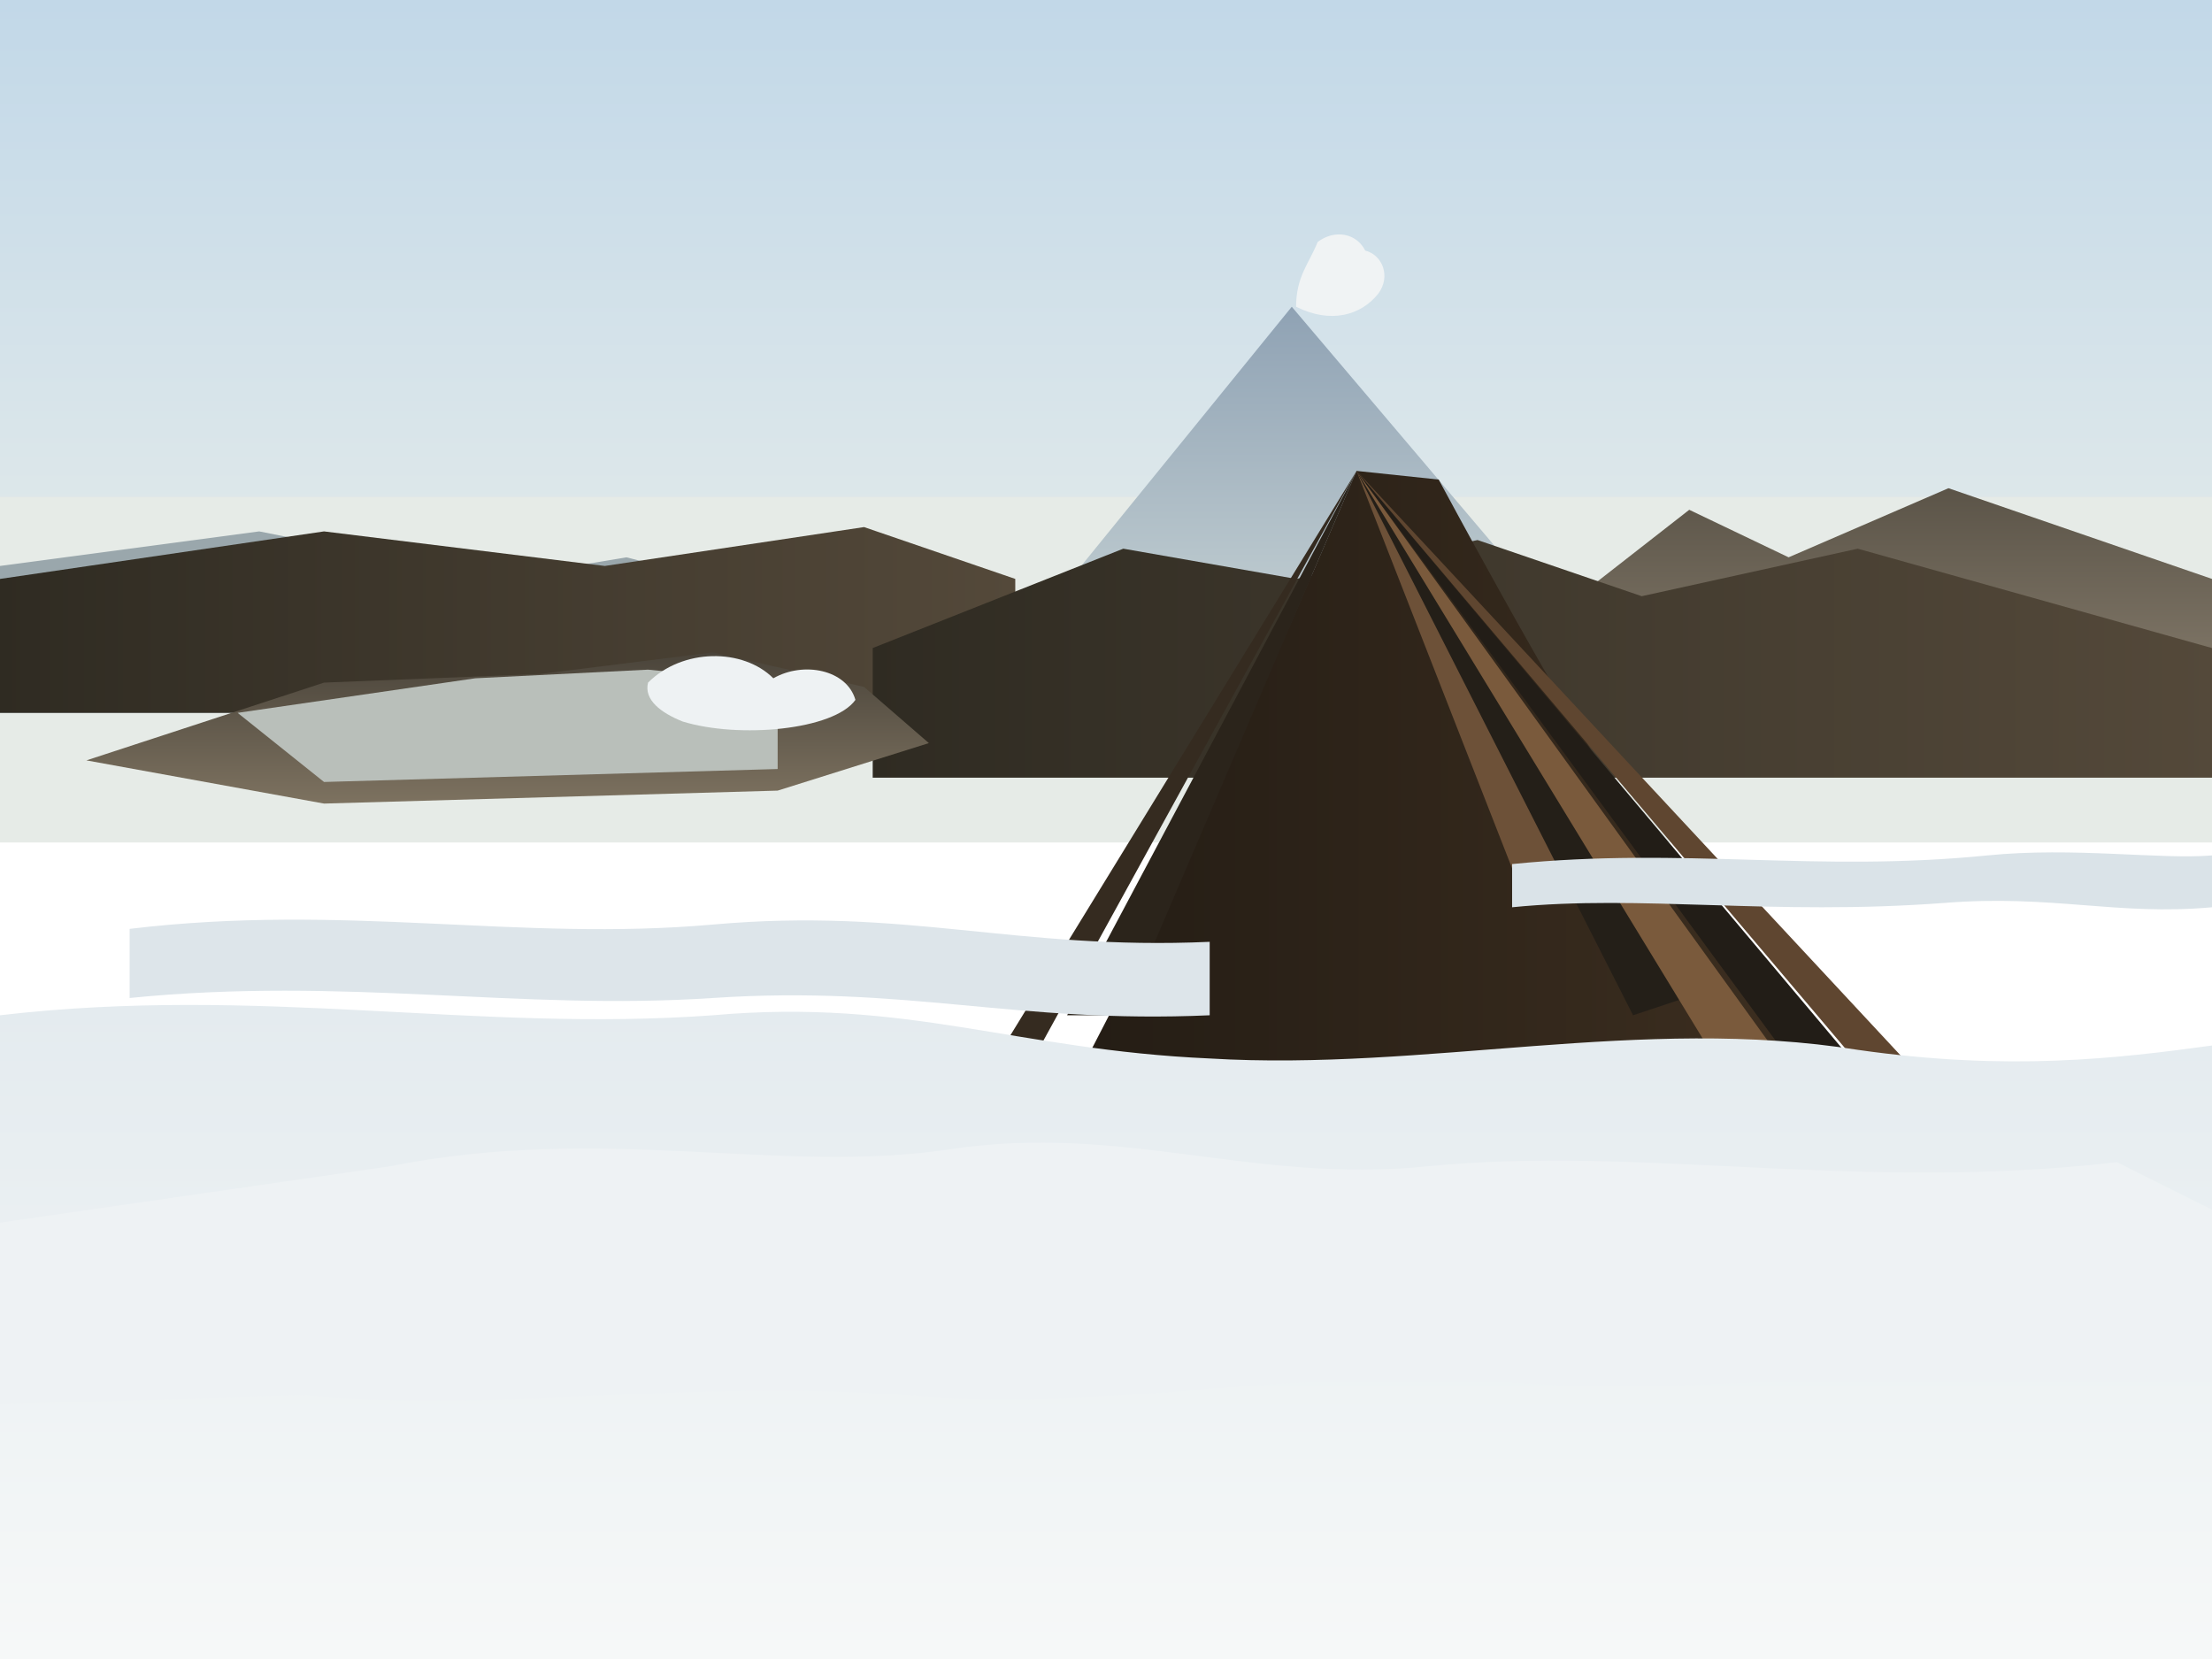
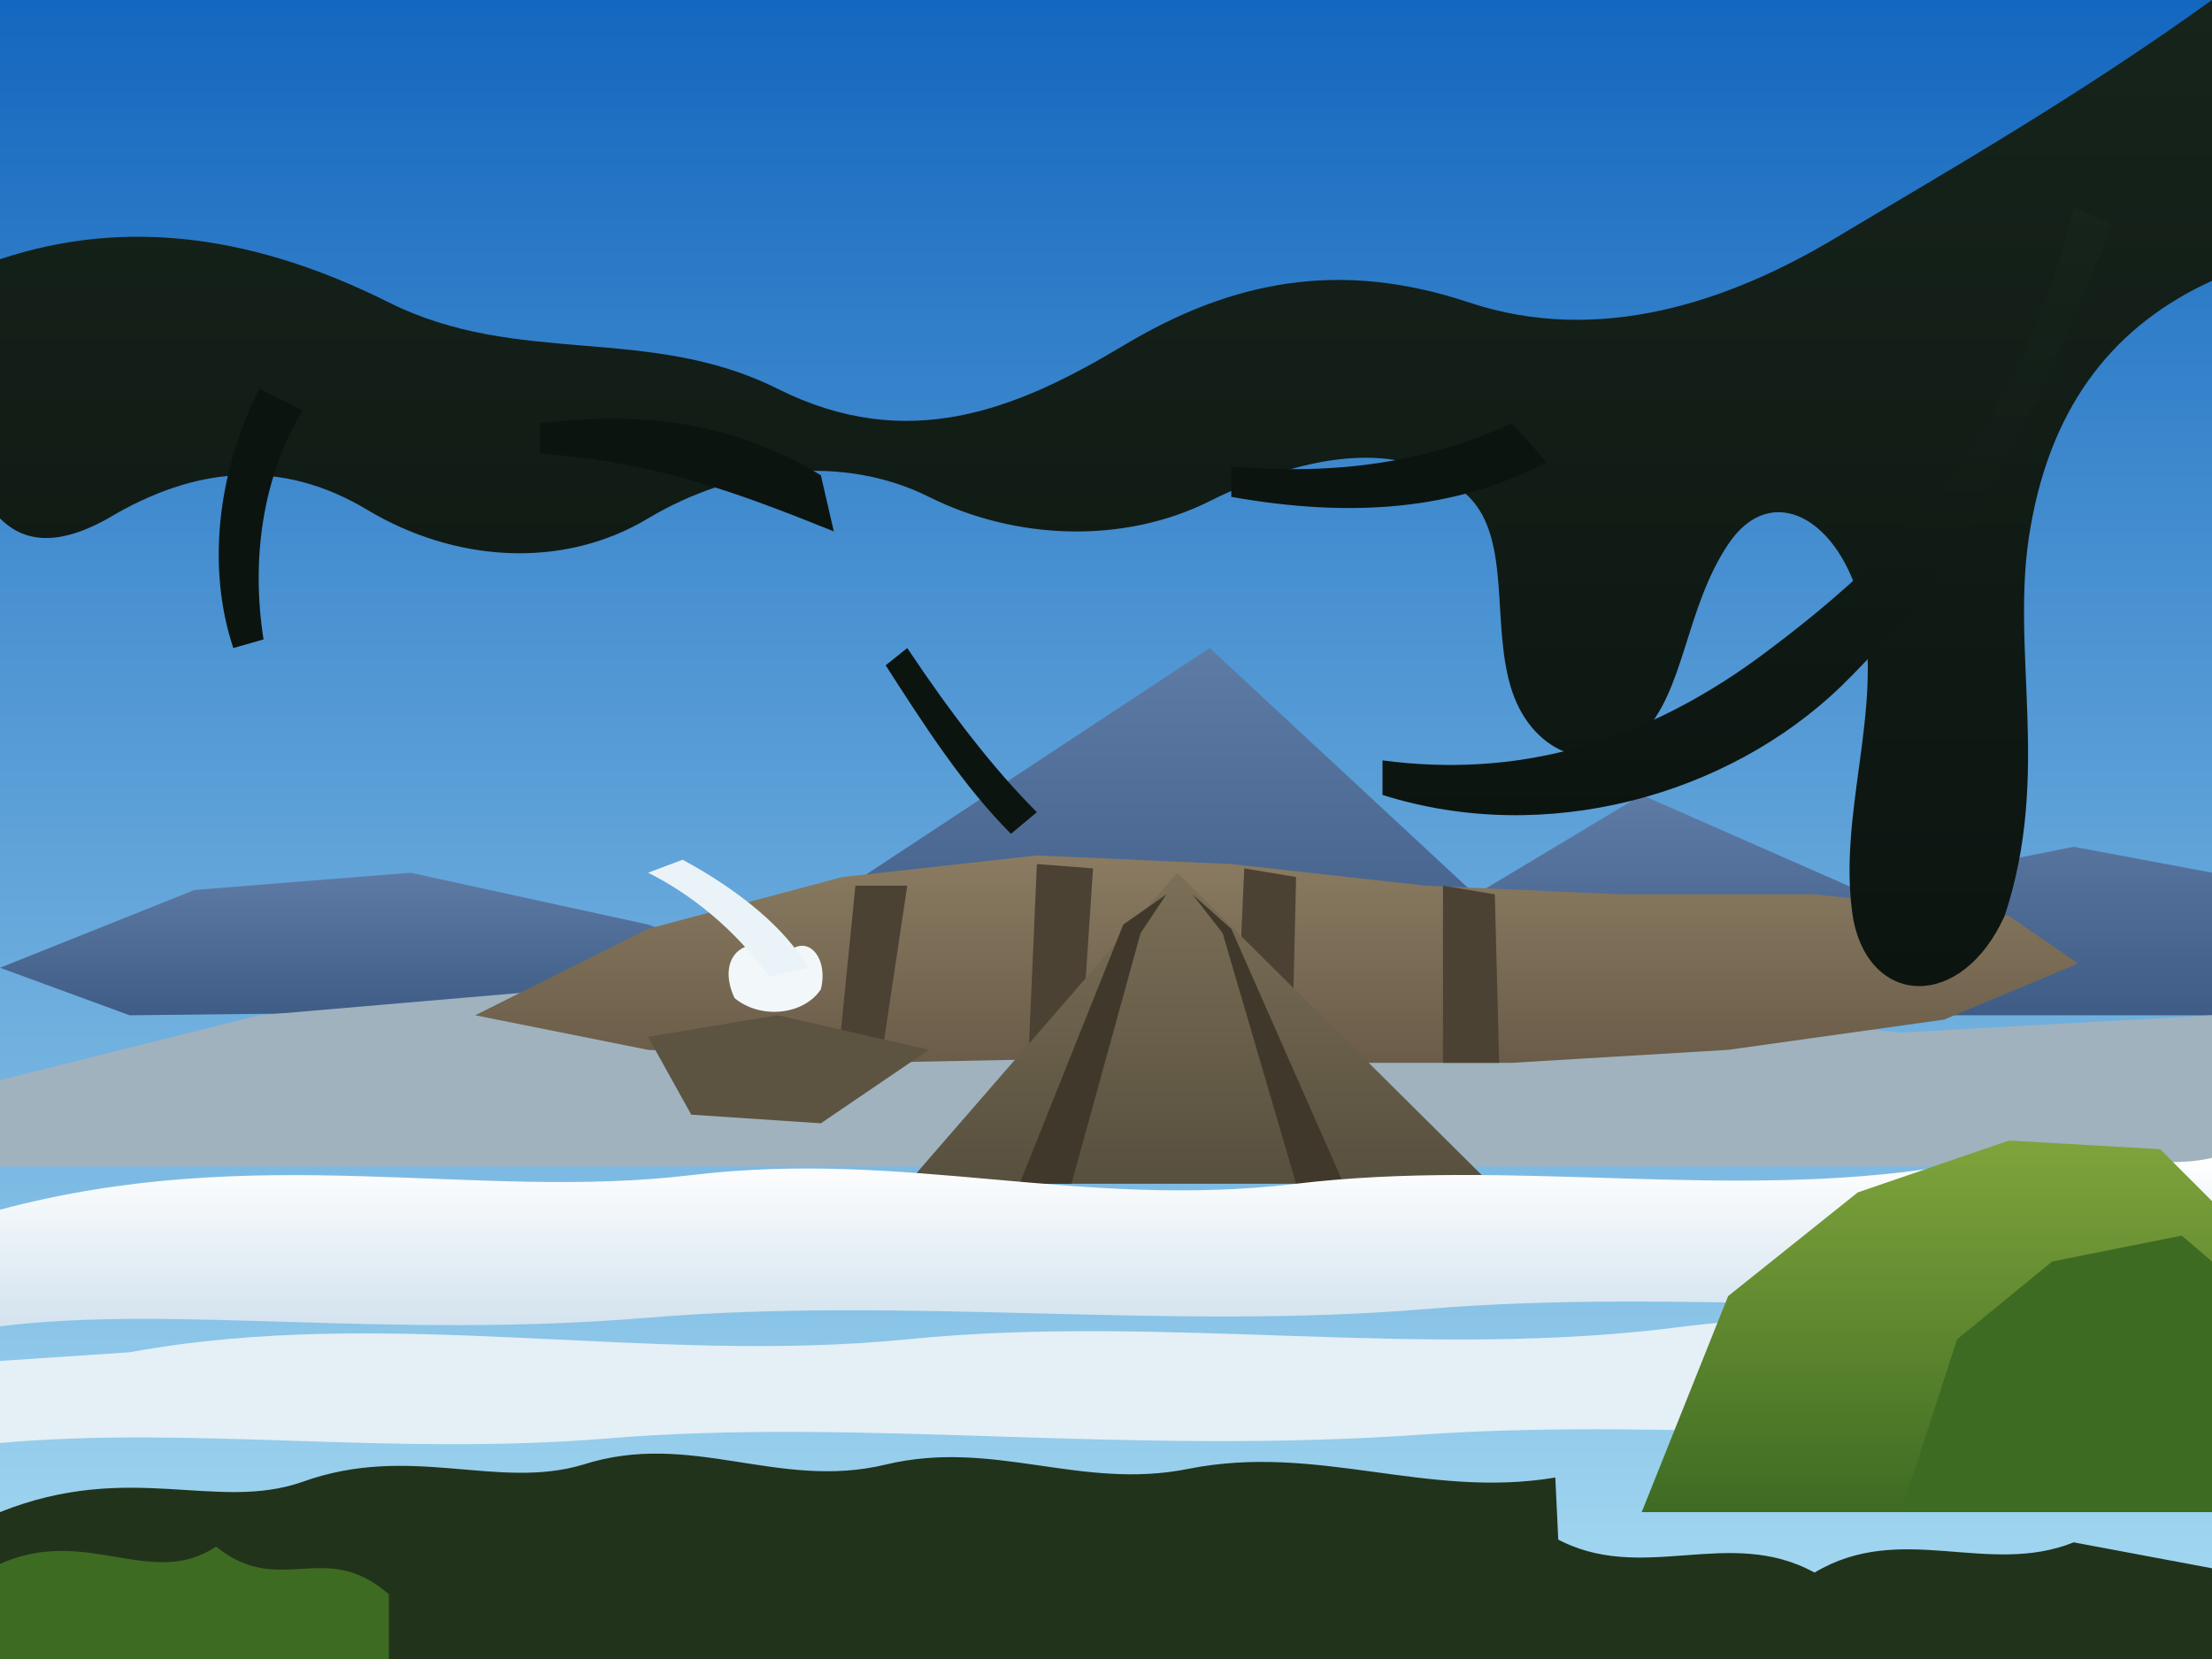
<svg xmlns="http://www.w3.org/2000/svg" viewBox="0 0 1024 768">
  <defs>
    <linearGradient id="sky" x1="0" y1="0" x2="0" y2="1">
-       <stop offset="0" stop-color="#c2d8e8" />
-       <stop offset="1" stop-color="#eef1ec" />
+       <stop offset="0" stop-color="#1467BF" />
+       <stop offset="1" stop-color="#A8DCF2" />
    </linearGradient>
-     <linearGradient id="farcone" x1="0" y1="0" x2="0" y2="1">
-       <stop offset="0" stop-color="#8fa2b4" />
-       <stop offset="1" stop-color="#c6d2d4" />
+     <linearGradient id="far" x1="0" y1="0" x2="0" y2="1">
+       <stop offset="0" stop-color="#5E7BA6" />
+       <stop offset="1" stop-color="#3E5C86" />
    </linearGradient>
-     <linearGradient id="ridgel" x1="0" y1="0" x2="0" y2="1">
-       <stop offset="0" stop-color="#5b5448" />
-       <stop offset="1" stop-color="#8a8070" />
+     <linearGradient id="ridge" x1="0" y1="0" x2="0" y2="1">
+       <stop offset="0" stop-color="#8A7B62" />
+       <stop offset="1" stop-color="#6A5C48" />
    </linearGradient>
-     <linearGradient id="ridged" x1="0" y1="0" x2="1" y2="0">
-       <stop offset="0" stop-color="#2f2b22" />
-       <stop offset="1" stop-color="#54493a" />
+     <linearGradient id="cone" x1="0" y1="0" x2="0" y2="1">
+       <stop offset="0" stop-color="#7C6F57" />
+       <stop offset="1" stop-color="#57503E" />
    </linearGradient>
-     <linearGradient id="rim" x1="0" y1="0" x2="0" y2="1">
-       <stop offset="0" stop-color="#4a443a" />
-       <stop offset="1" stop-color="#7d7260" />
+     <linearGradient id="cloud" x1="0" y1="0" x2="0" y2="1">
+       <stop offset="0" stop-color="#FFFFFF" />
+       <stop offset="1" stop-color="#D3E3EE" />
    </linearGradient>
-     <linearGradient id="cone" x1="0" y1="0" x2="1" y2="0">
-       <stop offset="0" stop-color="#18140f" />
-       <stop offset="1" stop-color="#4a3826" />
+     <linearGradient id="green" x1="0" y1="0" x2="0" y2="1">
+       <stop offset="0" stop-color="#7FA43C" />
+       <stop offset="1" stop-color="#3E6B22" />
    </linearGradient>
-     <linearGradient id="mist" x1="0" y1="0" x2="0" y2="1">
-       <stop offset="0" stop-color="#e4ebef" />
-       <stop offset="1" stop-color="#f6f8f8" />
+     <linearGradient id="tree" x1="0" y1="0" x2="0" y2="1">
+       <stop offset="0" stop-color="#16241B" />
+       <stop offset="1" stop-color="#0C1410" />
    </linearGradient>
  </defs>
-   <rect x="0" y="0" width="1024" height="380" fill="url(#sky)" />
-   <rect x="0" y="230" width="1024" height="160" fill="#e6ebe7" />
-   <path d="M0 262 L120 246 L230 268 L290 258 L360 276 L360 330 L0 330 Z" fill="#9aa7ac" />
-   <polygon points="700,300 782,236 828,258 902,226 1024,268 1024,336 700,336" fill="url(#ridgel)" />
-   <path d="M468 302 L598 142 L732 300 L468 302 Z" fill="url(#farcone)" />
-   <path d="M600 142 C600 128 606 122 610 112 C618 106 628 108 632 116 C640 118 644 128 638 136 C630 146 616 150 600 142 Z" fill="#f0f3f4" />
-   <path d="M0 268 L150 246 L280 262 L400 244 L470 268 L470 330 L0 330 Z" fill="url(#ridged)" />
-   <path d="M404 300 L520 254 L600 268 L684 250 L760 276 L860 254 L1024 300 L1024 360 L404 360 Z" fill="url(#ridged)" />
-   <path d="M40 352 L150 316 L250 312 L330 302 L400 318 L430 344 L360 366 L150 372 L40 352 Z" fill="url(#rim)" />
-   <path d="M110 330 L220 314 L300 310 L360 316 L360 356 L150 362 L110 330 Z" fill="#b9bfba" />
-   <path d="M300 316 C316 300 344 300 358 314 C372 306 392 310 396 324 C386 338 342 342 316 334 C306 330 298 324 300 316 Z" fill="#eef2f3" />
-   <path d="M330 690 C440 646 520 470 628 218 L666 222 C760 396 850 546 1000 640 L1024 768 L330 768 Z" fill="url(#cone)" />
-   <path d="M628 218 L700 402 L724 398 Z" fill="#6d5138" />
-   <path d="M628 218 L756 470 L780 462 Z" fill="#241f18" />
-   <path d="M628 218 L828 546 L856 534 Z" fill="#7a5a3c" />
-   <path d="M628 218 L906 596 L934 582 Z" fill="#221d17" />
-   <path d="M628 218 L980 634 L1004 622 Z" fill="#5f4630" />
-   <path d="M628 218 L520 470 L494 470 Z" fill="#2b241b" />
-   <path d="M628 218 L418 600 L390 606 Z" fill="#352b20" />
-   <path d="M0 470 C120 456 220 478 330 470 C420 462 470 486 560 490 C660 496 760 470 860 486 C930 496 980 490 1024 484 L1024 768 L0 768 Z" fill="url(#mist)" />
-   <path d="M180 540 C280 520 360 544 440 532 C520 520 580 548 660 540 C760 530 860 552 980 538 L1024 560 L1024 640 C900 626 800 648 700 640 C600 632 520 654 420 646 C320 638 240 654 140 646 L0 650 L0 566 Z" fill="#eef2f4" />
-   <path d="M60 430 C160 418 240 436 330 428 C420 420 470 440 560 436 L560 470 C470 474 420 456 330 462 C240 468 160 452 60 462 Z" fill="#dde5ea" />
-   <path d="M700 400 C780 392 840 404 920 396 C960 392 1000 398 1024 396 L1024 420 C980 424 950 414 900 418 C820 424 760 414 700 420 Z" fill="#dae3e8" />
+   <rect x="0" y="0" width="1024" height="768" fill="url(#sky)" />
+   <polygon points="340,445 560,300 700,430 620,455 460,465" fill="url(#far)" />
+   <polygon points="640,440 760,368 860,412 960,392 1024,404 1024,470 720,470" fill="url(#far)" />
+   <polygon points="0,448 90,412 190,404 300,428 360,450 240,468 60,470" fill="url(#far)" />
+   <polygon points="0,500 120,470 260,458 400,452 520,462 640,470 760,466 880,478 1024,470 1024,540 0,540" fill="#9FB2BE" />
+   <polygon points="220,470 300,430 390,406 480,396 570,400 660,410 750,414 840,414 930,424 962,446 900,472 800,486 700,492 600,492 500,490 400,492 300,486" fill="url(#ridge)" />
+   <polygon points="396,410 420,410 408,490 388,490" fill="#4B4234" />
+   <polygon points="480,400 506,402 500,492 476,492" fill="#4B4234" />
+   <polygon points="576,402 600,406 598,492 572,492" fill="#4B4234" />
+   <polygon points="668,410 692,414 694,492 668,492" fill="#4B4234" />
+   <polygon points="300,480 360,470 430,486 380,520 320,516" fill="#5C5340" />
+   <polygon points="545,404 690,548 420,548" fill="url(#cone)" />
+   <polygon points="540,414 528,432 496,548 472,548 520,428" fill="#40392B" />
+   <polygon points="552,414 566,432 600,548 622,548 570,430" fill="#40392B" />
+   <path d="M340,462 C 330,440 350,430 362,444 C 372,430 384,442 380,458 C 372,470 352,472 340,462 Z" fill="#F2F7FA" />
+   <path d="M356,452 C 340,430 320,414 300,404 L 316,398 C 342,412 364,430 374,448 Z" fill="#EAF3F8" />
+   <path d="M0,560 C 120,528 220,556 320,544 C 420,532 500,560 600,548 C 700,536 800,556 900,540 C 960,532 1000,542 1024,536 L1024,600 C 900,612 780,596 660,606 C 540,616 420,600 300,610 C 180,620 80,604 0,614 Z" fill="url(#cloud)" />
+   <path d="M60,626 C 180,604 300,632 420,620 C 540,608 660,630 780,614 C 880,602 960,618 1024,608 L1024,660 C 900,672 780,656 660,664 C 520,674 400,656 280,666 C 180,674 90,660 0,668 L0,630 Z" fill="#E4EFF6" />
+   <polygon points="760,700 800,600 860,552 930,528 1000,532 1024,556 1024,700" fill="url(#green)" />
+   <polygon points="880,700 906,620 950,584 1010,572 1024,584 1024,700" fill="#3E6B22" />
+   <path d="M0,120 C 60,100 120,110 180,140 C 240,170 300,150 360,180 C 420,210 470,190 520,160 C 570,130 620,120 680,140 C 740,160 800,140 850,110 C 900,80 960,46 1024,0 L1024,0 L1024,130 C 980,150 950,186 940,244 C 930,300 950,358 928,424 C 908,468 866,466 858,426 C 850,378 872,330 862,282 C 852,240 820,222 800,252 C 780,282 780,320 760,340 C 740,360 710,350 700,320 C 690,290 700,250 680,230 C 650,200 600,212 560,232 C 520,252 470,250 430,230 C 390,210 340,216 300,240 C 260,264 210,260 170,236 C 130,212 90,216 50,240 C 25,254 10,250 0,240 Z" fill="url(#tree)" />
+   <path d="M960,96 C 940,180 900,240 820,300 C 760,346 700,360 640,352 L 640,368 C 716,392 800,368 852,318 C 916,256 946,180 978,104 Z" fill="url(#tree)" />
+   <path d="M700,196 C 660,214 620,220 570,216 L 570,230 C 626,240 674,236 716,214 Z" fill="#0C1410" />
+   <path d="M380,220 C 340,196 300,190 250,196 L 250,210 C 306,214 346,230 386,246 Z" fill="#0C1410" />
+   <path d="M120,180 C 100,220 96,264 108,300 L 122,296 C 116,258 122,220 140,190 Z" fill="#0C1410" />
+   <path d="M420,300 C 440,330 460,356 480,376 L 468,386 C 446,364 428,336 410,308 Z" fill="#0C1410" />
+   <path d="M0,700 C 60,676 100,700 140,686 C 190,668 230,690 270,678 C 320,662 360,690 410,678 C 460,666 500,690 550,680 C 610,668 660,694 720,684 L 724,768 L 0,768 Z" fill="#22331B" />
+   <path d="M0,724 C 40,706 70,736 100,716 C 130,740 150,712 180,738 L 180,768 L 0,768 Z" fill="#3E6B22" />
+   <path d="M600,720 C 640,700 680,730 720,712 C 760,734 800,706 840,728 C 880,704 920,730 960,714 L 1024,726 L 1024,768 L 600,768 Z" fill="#22331B" />
</svg>
